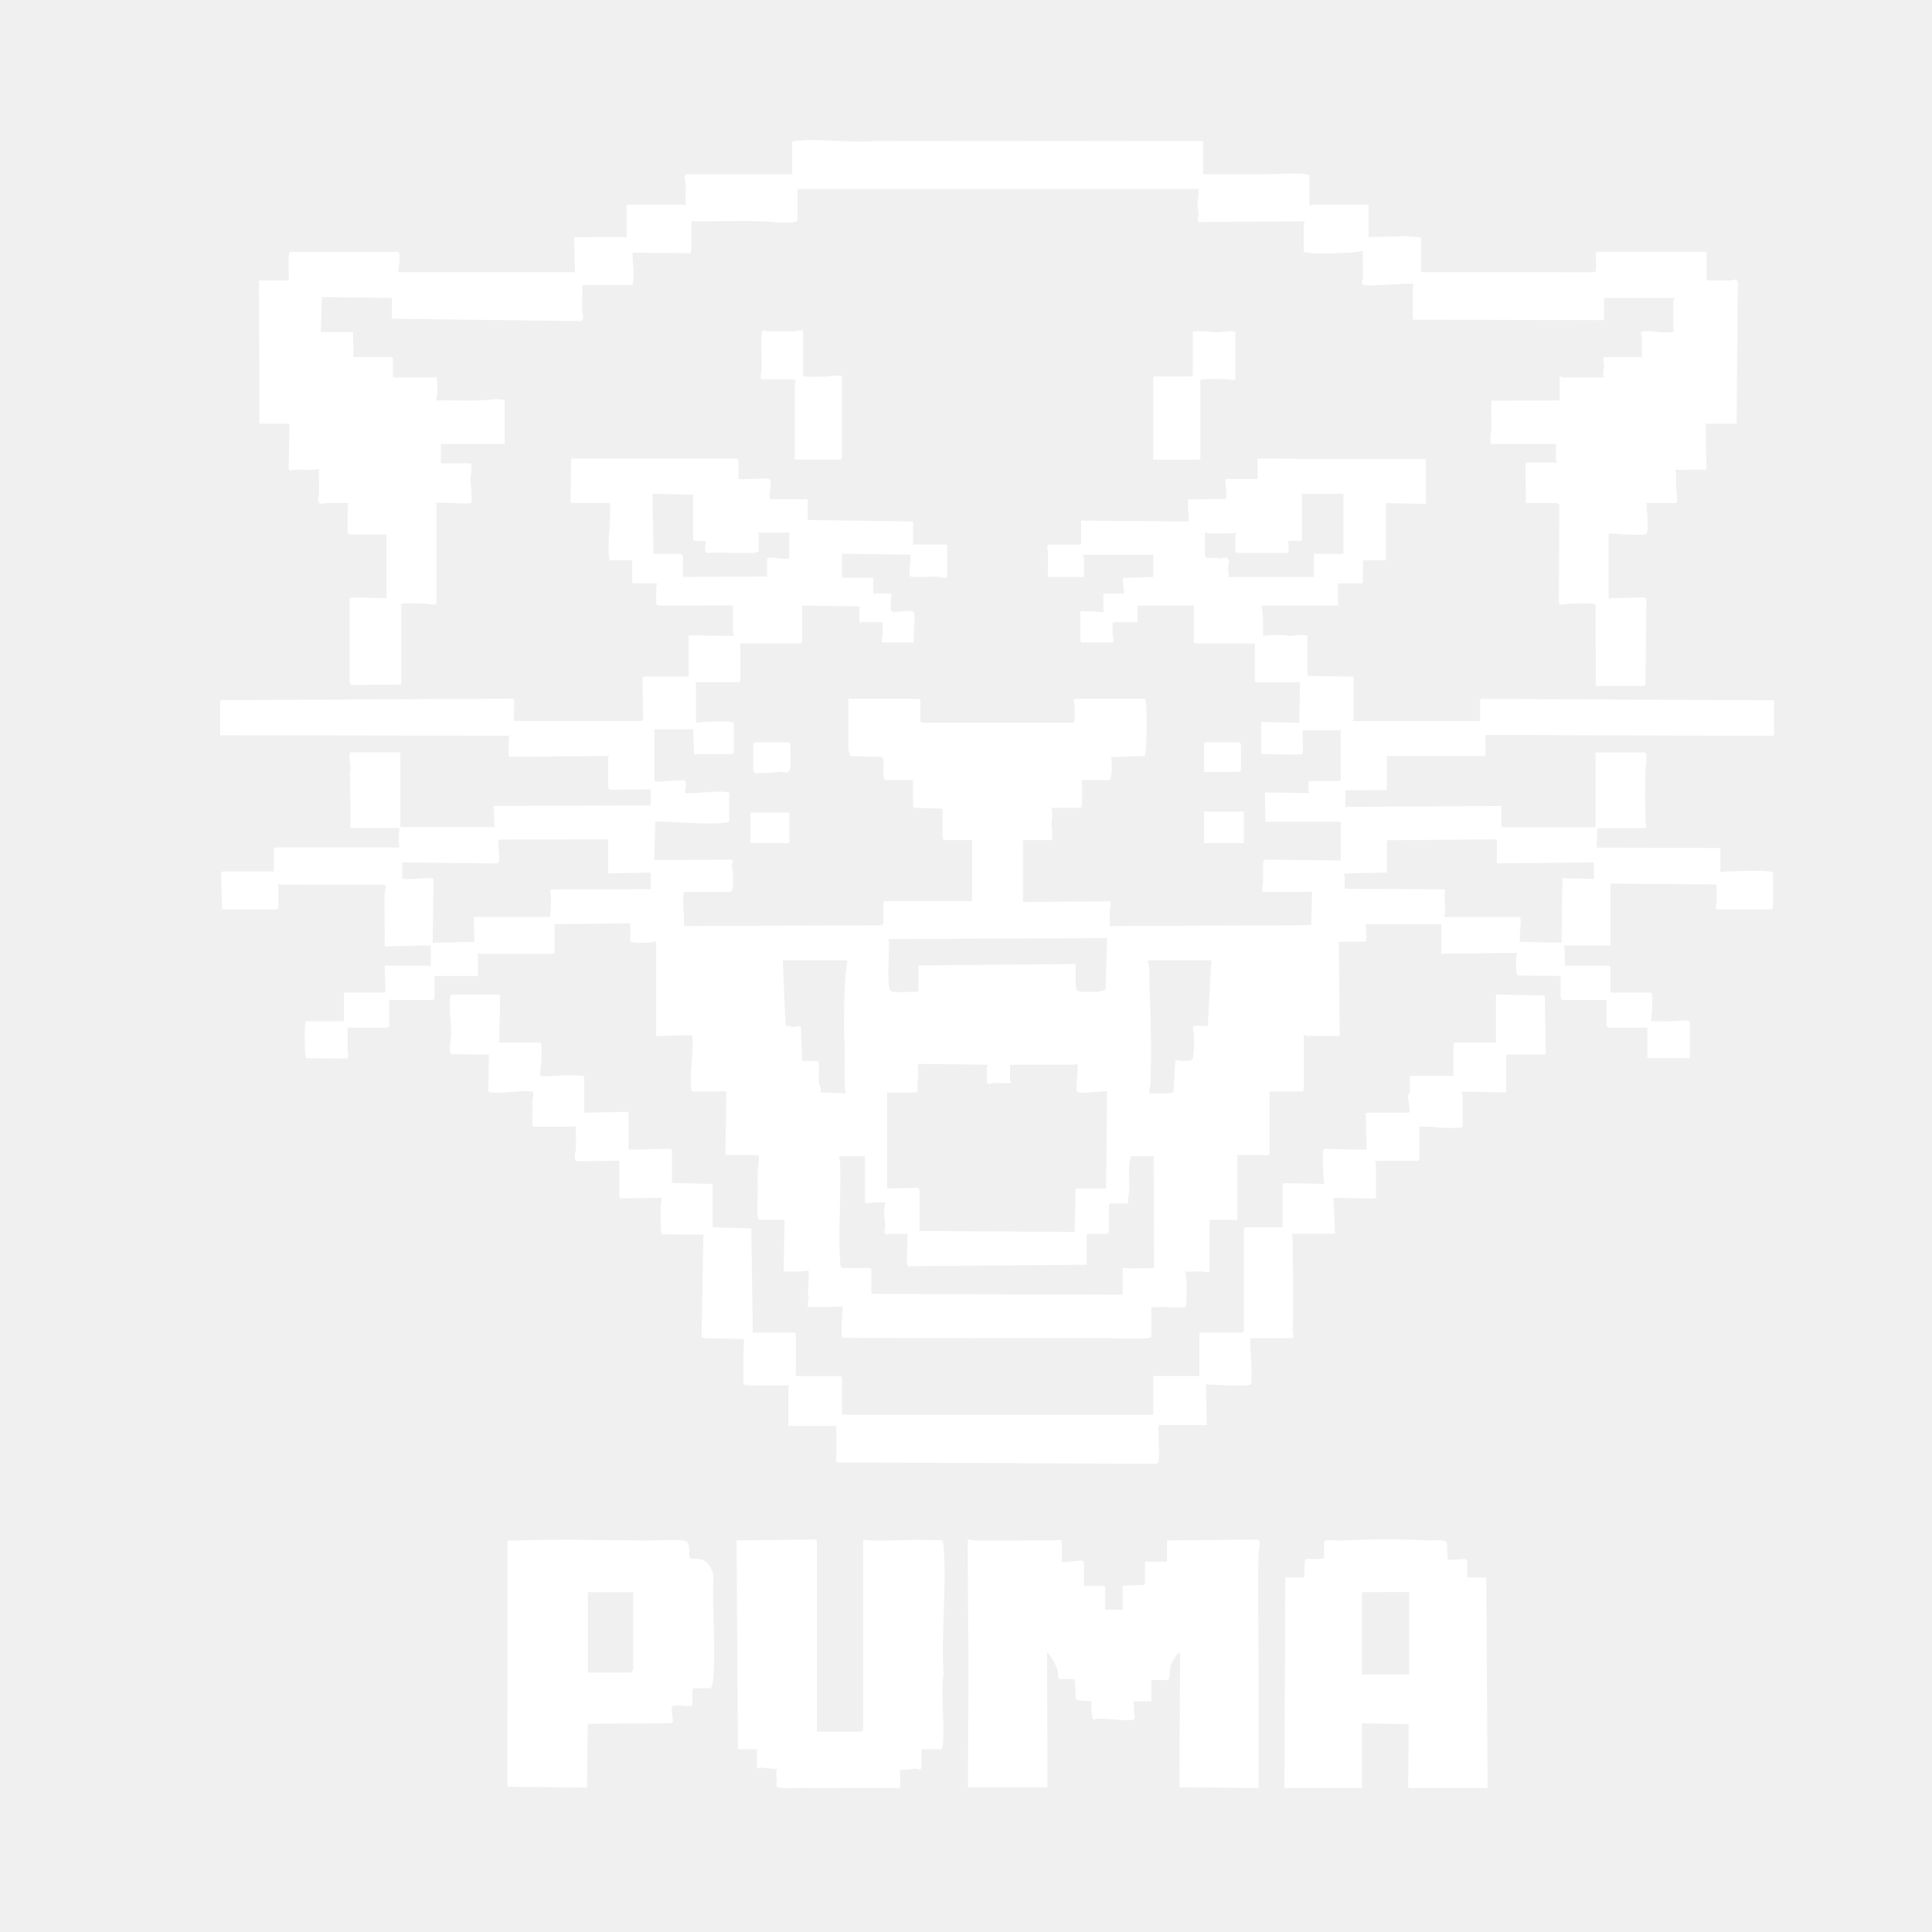
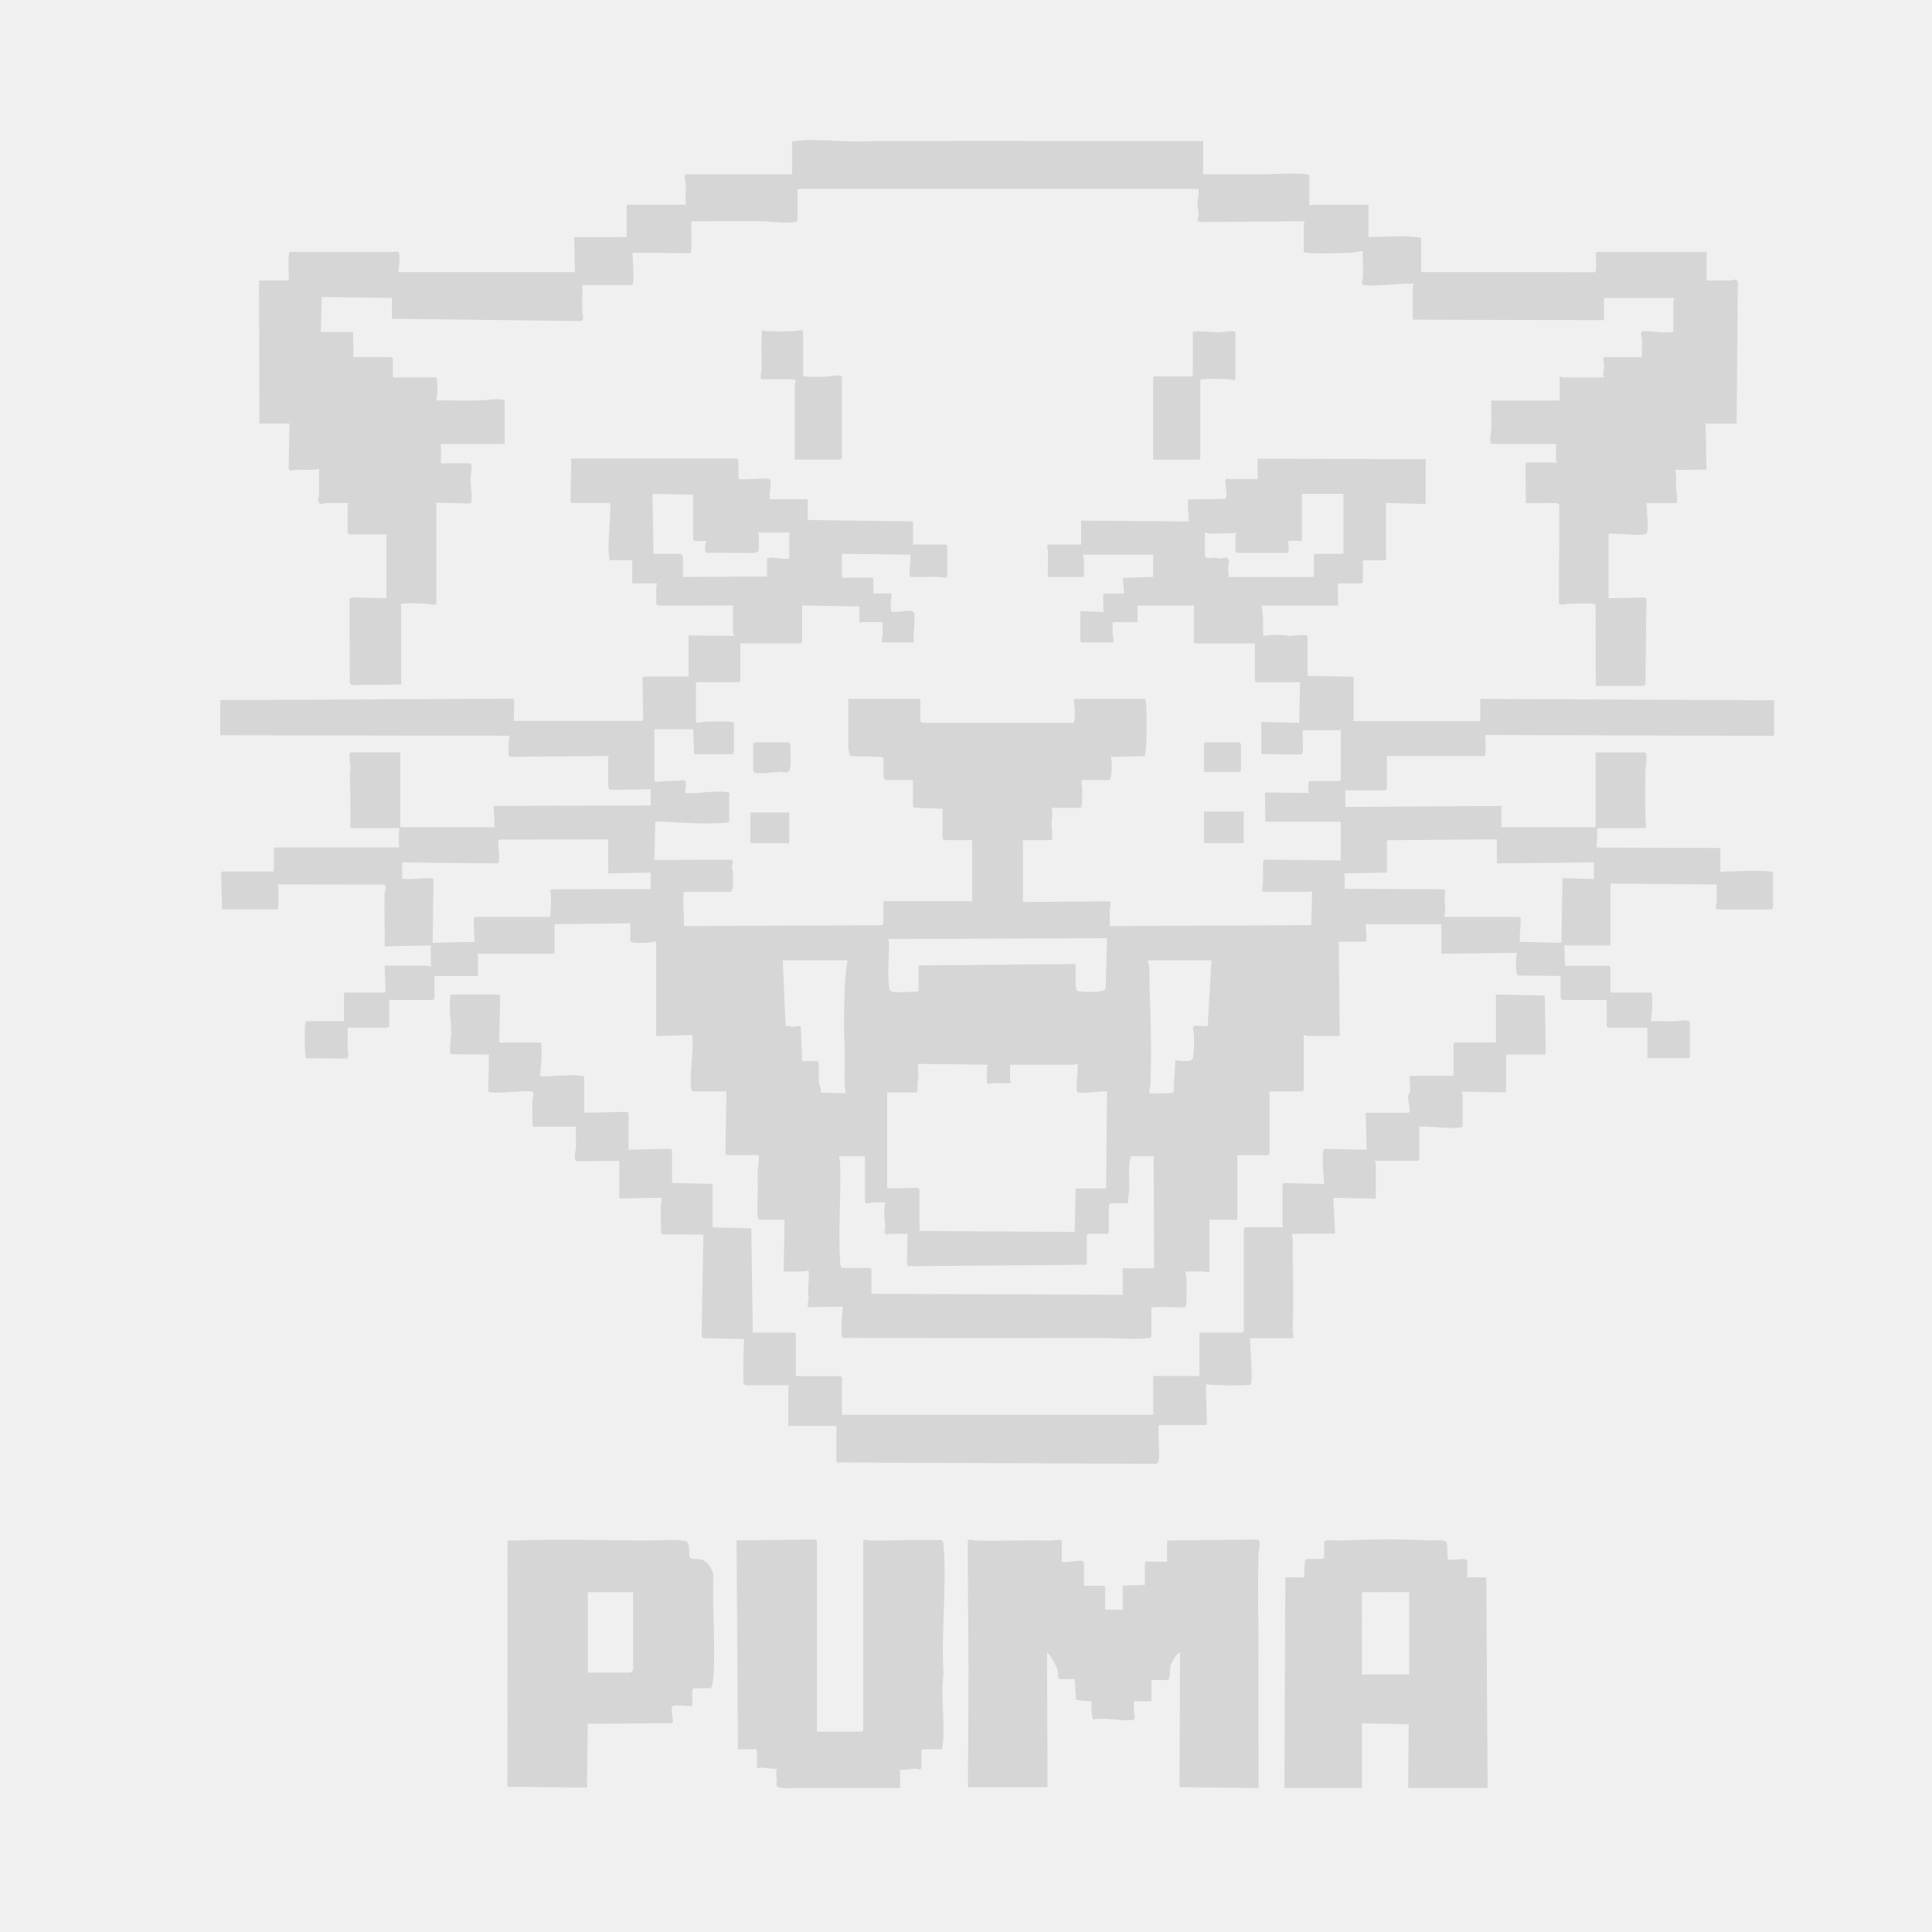
<svg xmlns="http://www.w3.org/2000/svg" id="_图层_1" data-name="图层 1" viewBox="0 0 1080 1080">
  <defs>
    <style>
      .cls-1 {
-         fill: #fff;
+         fill: #d6d6d6;
      }
    </style>
  </defs>
  <path class="cls-1" d="M703.81,861.1l-1.06-.5-50.35.53v11.88h-10.07c-.29,0-2.32-.71-2.32.77v12.14l-12.39.52v13.43h-9.81v-12.65c0-.05-.72-.77-.77-.77h-11.1v-12.65c0-.18-.56-1.23-.87-1.31-1.75-.43-10.69,1.36-11.52.53v-11.1c0-1.88-4.6-.73-5.4-.75-14.49-.33-28.98.34-43.37,0-1.76-.04-3.81-1.82-3.81,1.25.02,23.03.35,46.37.45,69.19l-.32,67.45h44.48s-.29-75.43-.29-75.43c2.44,2.31,5.32,7.47,6.07,10.71.34,1.49-.42,3.28.89,4.27h8.52l.74,11.39c.47.67,7.18.99,8.56,1-.04,1.62-.06,9.84,1.36,10.29,4.2-1.73,19.67,1.57,22.42-.2.62-.4.43-.84.38-1.41-.26-2.91-.66-5.75-.41-8.68h9.81v-11.88h9.04c1.75,0,1.17-6.34,1.69-8.12.29-.97,4.06-8.16,5.27-6.86l-.29,74.91,44.19.49c.03-24.87-.03-49.76-.02-74.64,0-18.38-.51-37.25,0-55.78.07-2.62,1.16-5.33.31-8.01Z" />
  <path class="cls-1" d="M820.23,881.79v-9.04c0-2.72-9.14.05-10.87-1.02-.4-.23-.2-7.88-.59-9.21-.68-2.32-7.26-1.25-9.47-1.37-16.88-.94-34.46-.68-51.11.03-1.65.07-8-1.13-8,1.24v8.26c0,1.55-8.88.26-10.36,1-.88.61-.35,8.29-1,10.1h-10.33l-.52,117.74h43.38v-36.15l26.11.48-.29,35.66h44.41l-.77-117.74h-10.59ZM761.36,936.02l-.03-45.99,26.36-.02.03,45.99-26.36.02Z" />
  <path class="cls-1" d="M527.45,863.95c-.38-4.47-1.57-2.76-4.41-2.93-12.21-.73-24.22.46-36.69.13-.82-.02-3.85-1.07-3.85.23v105.86c0,.05-.72.77-.77.77h-25.05v-106.64c0-.25-.85-.86-1.29-.79l-43.64.53.78,116.71h10.59v10.07c0,1.09,2.15.16,2.83.21,2.78.2,5.59.97,8.53.57-1.12,2.11-.31,4.39-.19,6.54.07,1.23-.87,2.3.14,3.58.97,1.22,9.96.74,12.2.75,9.45.05,19.4,0,28.88,0,9.22,0,18.44-.05,27.65-.02v-10.33c2.87.45,5.86-.4,8.52-.52,1.06-.05,3.36,1.45,3.36-.77v-9.3c0-.05.72-.77.77-.77h10.33c.57,0,.74-1.26.8-1.78,1.46-12.46-1.25-27.65.52-40.28-1.53-23.23,1.95-48.89,0-71.83Z" />
  <path class="cls-1" d="M398.79,880.55c-.75-3.93-3.36-8.26-7.56-8.96-1.9-.32-3.92.2-5.73-.72-.7-3.47,1.02-9.29-3.5-9.7-7.16-.66-15.05.03-22.11-.02-23.55-.16-46.83-.86-70.26-.03-1.98.07-3.96-.04-5.93,0l-.05,137.68,44.49.5.45-35.7,46.69-.3c.63-.18.83-.59.87-1.21.09-1.35-1.67-7.93.24-8.52,2.26-.7,7.9.51,10.59,0,.58,0-.86-9.81.77-9.81h9.3c1.27,0,1.74-5.61,1.83-6.95,1.2-18.25-.89-37.86-.08-56.25ZM353.92,933.17c0,.54-1.27,1.81-1.81,1.81h-23.5v-44.93h25.3v43.12Z" />
  <path class="cls-1" d="M830.81,410.84l160.87.5v-19.88l-164.22-.77v12.39h-71.26c-.14-.38.52-.62.52-.77v-24.01l-25.82-.52v-21.95c0-1.75-8.75-.3-10.01-.31-.77,0-1.66-.48-2.62-.49-3.96-.02-8.37-.34-12.15.54-.23-5.59.37-11.46-1.04-17.04h42.86v-12.39h13.17c.05,0,.77-.72.77-.77v-12.14h12.91v-32.02l22.21.52v-25.05l-93.99-.26v11.36h-15.75c-.49,0-1.73-1.07-2.25.89-.39,1.48,1.56,9.13-.04,10.24l-20.61.3c-1.01,1.68.63,11.62-.08,12.32l-59.91-.52v13.43h-18.33c-1.3,0-.26,3.04-.23,3.85.13,4.73-.14,9.5-.02,14.22h20.14v-10.59c0-.26-.82-1.08-.51-1.8h39.24s0,12.39,0,12.39l-16.99.56c-.35,2.78,1.03,5.61.47,8.73h-11.36v9.04c0,.16.71.73.51,1.29l-13.42-.51v16.78c0,.05.72.77.77.77h17.04c1.55,0,.29-4.12.26-4.91-.08-2.15.04-4.31,0-6.45h13.94v-9.3h30.21c.15,0,.59-.73,1.03-.04.89.97.26,1.35.26,1.85v18.59c0,.05.72.77.77.77h33.31v20.91c0,.05.72.77.77.77h24.53l-.51,22.72-21.18-.52v18.07c3.38-.47,21.26.82,22.75-.23,1.27-.89-.07-10.93.48-13.2h20.4c.16,0,.4-.65.77-.52v28.14c0,.05-.72.77-.77.77h-16.52c-1.15,0-1.03,5.63-.26,6.71l-24.81-.28.25,16.33,42.12-.03v21.69l-42.54-.48c-1.4.4-.77,5.88-.84,7.44-.1,2.2-.11,3.53-.1,5.69,0,.78-1.17,4.9.36,4.9h25.82c.21,0,.62-.92,1.29.28l-.51,18.32-112.58.52c.1-3.01-.11-6.05-.02-9.06.04-1.38,1.39-4.25-.31-4.81l-48.21.44v-34.6h15.75c1.4,0,.24-7.35.23-8.49-.01-3.39.86-6.35.03-9.58h16.27c.79-.95.75-3.43.8-4.88.08-2.2.06-4.55,0-6.76-.02-.86-1.07-3.85.23-3.85h14.98c1.52,0,1.77-11.35.77-12.91l19.08-.55c.04-1.3.48-2.53.56-3.83.44-6.7.76-19.97,0-26.38-.06-.52-.24-1.78-.8-1.78h-38.73c-1.49,0-.29,3.62-.26,4.4.05,1.29.41,9.03-.77,9.03h-84.17c-.17,0-.78-.68-1.29-.52v-12.14c0-.05-.72-.77-.77-.77h-39.51v27.63c0,.64.64,4.08,1.36,4.32,2.47.46,16.72.08,17.78.81,1.49,1.03-.84,12.68,1.77,12.68h15.23v14.72c0,.29.87.79,1.29.77l15.23.52v17.04c.51-.17,1.12.52,1.29.52h15.23v34.08h-49.57v12.14c0,.19-.53.84-.6,1.21l-.67.12-110.27.48c.47-6.42-1.18-12.76,0-19.11h26.08c1.86,0,1.36-8.79,1.31-10.61-.03-1.23-.51-2.32-.56-3.57-.04-1.11,1.44-3.25-.31-3.82l-43.05.17.52-21.43c1.63.04,3.27-.07,4.9,0,9.99.47,24.89,1.68,34.63.54.52-.06,1.78-.24,1.78-.8v-13.94c0-1.28.97-1.99-1.78-2.35-7.22-.94-15.67,1.12-23,.54.4-1.45,1.31-6.61-.33-7.16l-15.54.87c-.41.19-1.16-.49-1.16-.68v-28.66h21.69s.51,13.94.51,13.94h21.69c-.17-.51.52-1.12.52-1.29v-16.01c0-.57-1.26-.74-1.78-.8-4.02-.47-10.76-.12-15.02,0-.88.03-4.37,1.16-4.37-.23v-21.95h24.79v-21.69h33.82c.05,0,.77-.72.77-.77v-20.4l32.02.52v8.52c0,1.15,1.21.26,1.29.26h11.62c-.06,2.48.08,4.99,0,7.48-.02.72-1.16,3.88.26,3.88h17.3c-.76-3.33,1.26-14.86-.23-17.07-1.2-1.78-10.7.85-12.2-.2-.78-.54-.53-4.53-.51-5.74.02-.85,1.01-4.36-.23-4.36h-9.55v-8.78h-17.56v-13.43l38.22.51c.64,1.83-1.14,11.4-.03,12.17.88.62,12.95.13,15.29.2.93.03,5.4,1.3,5.4-.24v-17.04c0-.05-.72-.77-.77-.77h-18.33v-12.91l-58.87-.77v-11.62h-21.18c-.71-2.01,1.38-10.19.03-11.14-1.63-1.15-14.64.5-17.59-.23v-10.59c0-.05-.72-.77-.77-.77h-92.69l-.42,23.62c-.19.41.49,1.17.68,1.17h21.43c.68,9.67-1.66,20.7-.54,30.24.06.52.24,1.78.8,1.78h12.14v12.91h13.94c.19.56-.52,1.13-.52,1.29v10.33c0,.43,1.25.91,1.78.8l41.08-.03v15.23c0,.26.82,1.08.51,1.8l-25.33-.29.03,23.01h-25.05c-.14,0-.65.58-.72.85l.42,23.1c-.06.24-.62.84-.74.84h-71.52c-.47-1.9.86-12.13-.34-12.42l-163.87.8v19.62l161.63.26c-.43,1.4-.62,10.92-.29,11.39.15.22.37.35.62.41l55.18-.45c.72.09-.26.66-.26.78v14.98c0,1,.05,2.96,1.27,3.15l22.49-.31v9.04l-87.79.26.52,11.88h-52.67v-41.83h-27.63c-1.72,0-.24,7.26-.21,8.52.02.96-.39,1.9-.37,2.67.19,10.37.39,20.75.32,31.15h27.37c-.24,3.48-.68,7.5,0,10.84h-70.23v13.43h-28.66c-.43,0-.91,1.25-.8,1.78l.54,19.39h30.73c.05,0,.77-.72.77-.77v-11.88c0-.17-1.03-1.1-.26-1.29l59.31.08c1.76.59.36,3.83.31,5.33-.3,9.71.27,19.49.02,29.2l25.82-.52v11.88c-.56.19-1.13-.52-1.29-.52h-24.53l.52,14.98h-23.24v16.01h-20.91c-.57,0-.74,1.26-.8,1.78-.41,3.51-.25,12.35,0,16.06.04.63.16,2.67.88,2.84l22.38.25c1.66-1.46.51-2.97.49-4.64-.04-4.22.08-8.46.02-12.67h22.46c.05,0,.77-.72.77-.77v-14.72h24.53c.05,0,.77-.72.77-.77v-12.65h24.27v-12.91c.38-.14.62.52.77.52h41.31c.05,0,.77-.72.77-.77v-15.75l42.35-.52v10.07c0,1.16,8.71.85,10.09.8,1.47-.05,2.87-.73,4.37-.54v52.67l20.13-.52c1.01,9.48-1.63,20.45-.54,29.72.06.52.24,1.78.8,1.78h18.85l-.54,34.33c-.02.43.52,1.3.8,1.3h17.82c.48,2.86-.46,5.84-.54,8.5-.11,3.8.02,7.64,0,11.36-.02,4.33-.48,10.44,0,14.51.06.52.24,1.78.8,1.78h14.2l-.52,28.92c4.65-.06,9.37.26,13.94-.52.31,4.35-.25,8.76-.32,13.08-.01.64.38,1.39.36,2.15-.04,1.4-1.29,4.3-.05,5.21l19.12-.3c-.13,2.73-1.32,15.6-.29,17.08.15.22.36.35.62.41,47.81.13,95.66.13,143.51.04,7.99-.01,19.18.96,26.86.05.52-.06,1.78-.24,1.78-.8v-16.27c6.28-.87,12.73.37,19.14-.23.78-.54.57-13.42.51-15.55-.05-1.55-.52-2.85-.54-4.36,3.35.08,6.73-.1,10.09-.03.73.02,3.33.95,3.33-.23v-28.66h15.49v-36.15h17.3c.05,0,.77-.72.77-.77v-34.86h18.33c.05,0,.77-.72.77-.77v-30.73c.72-.3,1.55.52,1.81.52h18.33l-.52-52.67h14.72c1.43,0,.27-8.49.26-9.81h42.35v16.53l42.34-.51c-.14.95-.51,1.82-.54,2.81-.06,1.9-.53,9.1,1.06,9.86l23.75.23v12.14c0,.17.68.78.52,1.29h25.3v14.72c0,.05.72.77.77.77h21.95v17.04h21.95c.29,0,1.81.38,1.81-.77v-19.11c0-2.2-6.78-.78-7.98-.75-4.56.09-9.15-.11-13.71-.02.31-4.4,1.06-9.86.54-14.23-.06-.52-.24-1.78-.8-1.78h-22.46v-14.2c0-.05-.72-.77-.77-.77h-24.53l-.52-11.36h25.82v-34.6l59.39.51c-.1,3.18.11,6.39.02,9.58-.03.88-1.16,4.37.23,4.37h30.73c-.17-.51.52-1.12.52-1.29v-19.11c0-.57-1.26-.74-1.78-.8-6.68-.78-17.69-.11-24.84,0-.7.01-2.81.8-2.81-.23v-12.91l-69.2-.26.52-10.85h26.59c1.3,0,.26-3.04.23-3.85-.25-9.6-.21-19.87,0-29.48.03-1.55,1.63-9.01-.75-9.01h-27.11v41.83s-52.67,0-52.67,0v-11.88l-87.27.52v-9.3l22-.02c.43.12,1.24-.54,1.24-.75v-18.33l54.4.02c1.48-.35.6-9.02.55-10.82-.02-.63.04-.66.56-1.05ZM686.48,322.52c.8-1.74-.05-3.12-.02-4.88.03-1.55,1.49-4.15-.19-5.5-1.43-1.16-2.84.08-4.21.07-1.24,0-2.22-.48-3.13-.49-1.2-.02-5.37,1.1-5.37-1.34v-12.65c1.32.14,2.48.5,3.85.54,3.97.12,7.43-.4,11.33-.08.52.04,1.25-.5,1.59-.46,1.22.13.27,1.22.27,1.29v9.3c0,.05.72.77.77.77h28.66c.74-2.43.36-4.29,0-6.71h7.75v-26.34h23.24v33.57h-16.52v12.91h-48.03ZM381.8,322.52v-11.62c0-.09-1.2-1.29-1.29-1.29h-15.23l-.52-33.57,22.72.52v25.05c0,1.3,6.01.62,7.23.78-.41,1.53-1.29,6.1.33,6.64l26.28.08c.68.14,2.83-.84,2.83-1.3v-9.3c0-.16-.65-.4-.52-.77h17.3c1.15,0,.26,1.21.26,1.29v13.17c-2.96.77-8.8-.93-11.23-.4-.38.08-1.17.25-1.17.66v9.81l-46.99.26ZM363.73,497.06l-55.43.08c-1.41.44-.34,2.03-.31,3.26.09,4.08.01,8.13-.54,12.16h-42.35c-.86,1.89.63,13.34,0,13.95l-23.24.52.46-35.58c-1.42-1.66-15.16,1.02-17.8-.57-.31-.37.3-.65.3-.78v-8l53.36.54c1.76-.41.2-9.84.29-11.64.03-.58.09-1.54.8-1.67l60.7-.13.06,19.05,23.7-.46v9.3ZM618.83,524.43l-.76,28.41c-1.41,2.49-15.73,1.68-16.19.94.21-.87-.6-2.31-.6-2.75v-12.14l-87.79.77v13.94c0,.05-.72.77-.77.77-3.77,0-10.64.6-13.94,0-1.41-.26-1.68-1.61-1.81-2.83-.86-7.94,0-16.87.04-24.79,0-.69-.35-1.2-.55-1.81l122.39-.52ZM512.2,610.67c.4-.12.75-.83.77-1.29-.37-2.92.33-6,.42-8.78.03-1.09-.97-5.47.42-5.88l38.41.46c.2.56-.51,1.13-.51,1.29v8.78c0,1.3,3.04.26,3.85.23,3.18-.08,6.39.12,9.57.02.2-.56-.51-1.13-.51-1.29v-9.04h35.89c.26,0,1.08-.82,1.8-.51.82,2.7-1.52,14.33-.02,15.75,1.41,1.34,15.89-.94,16.55-.26l-.52,54.22h-17.04l-.52,24.27-86.75-.52v-22.98c0-.24-1.14-1.24-1.68-1.14l-16.39.37v-53.7s16.26,0,16.26,0ZM457.7,604.75c-.19-1.61.64-11.64-.76-11.64h-8.52l-.75-19.13c-.62-.95-2.83.1-4.15.07-1.46-.04-2.88-.76-4.39-.57l-1.55-36.66h36.15c-1.95,12.09-1.8,24.57-1.87,36.83-.03,5.14.3,10.41.34,15.56.06,7.32-.45,14.73.5,21.97l-13.95-.51c.62-2.28-.82-3.99-1.05-5.93ZM627.61,708.79v14.98l-140.46-.52v-13.68c0-.05-.72-.77-.77-.77h-15.49c-1.14,0-1.25-3.08-1.29-3.84-1.05-18.05.64-37.12.02-55.31-.04-1.15-.53-2.19-.54-3.33h14.46v25.56c0,1.49,3.62.29,4.4.26,2.32-.08,4.65.05,6.96,0-1.21,4.45-.28,9.16-.05,13.62.06,1.16-1.42,3.2.58,4.22,1.04.53,1.52-.29,1.8-.29h10.07l-.33,16.72.67,1.4,99.85-.82v-16.52c0-.05.72-.77.77-.77h10.84c.05,0,.77-.72.77-.77v-13.94c0-.47.27-2,.77-2.32h10.07c-.42-2.56.42-5.07.54-7.47.22-4.39-.35-9.09-.02-13.44.12-1.58.41-4.32,1.29-5.43h12.39l.26,62.49c-5.93.07-11.63.52-17.56,0ZM675.12,573.49c-1.97.37-5.83-.51-7.49,0-1.46.45-.27,3.19-.23,4.37.08,2.6.16,5.74,0,8.31-.07,1.2-.33,4.7-.62,5.58-.7,2.17-7.79,1.2-9.74.85l-1.06,18.05c-4.4.89-8.93.44-13.4.54-.33-1.87.48-3.64.54-5.4.64-17.93.15-36.37-.56-54.22-.2-4.94.5-9.93-1.01-14.74h35.63s-2.06,36.66-2.06,36.66ZM775.3,487.77v-18.07l61.45-.52v13.43l54.22-.52v9.3l-17.56-.52-.52,36.15-23.24-.51c-.37-3.69.32-7.48.43-11.07.02-.61.05-2.88-.69-2.88h-42.09c1.07-3.92.31-8.06.2-12.05-.03-1,1.05-2.85-.54-3.37l-54.95-.3c-1.13-.8.71-6.79-1-8.55l24.27-.52Z" />
  <path class="cls-1" d="M144.77,156.75l.26,80.04h16.78l-.44,25.74c1.46.98,2.8.08,4.3.05,4.22-.08,8.56.47,12.67-.49-.09,4.56.12,9.14.02,13.7-.04,1.7-1.23,3.69-.07,5.19,1.1,1.42,2.9.21,4.41.19,4.05-.07,8.11.1,12.15.03.2.56-.51,1.13-.51,1.29v15.49c0,.05.72.77.77.77h20.66c1.15,0,.26,1.21.26,1.29v34.34l-19.49-.42-1.1.75.06,46.8.73,1.42,28.06-.28v-43.89c0-.13-.61-.41-.3-.78.27-.39.63-.45,1.07-.52,2.87-.44,9.64-.09,12.94-.01.98.02,5.91,1.35,5.91-.24v-55.26c0-.11-.77-.58-.52-.77,2.48-.63,19.35.85,19.91.02.95-1.4-.33-11.11-.31-13.73.01-1.19,1.51-8.5-.24-8.5h-16.27v-10.84h35.63v-24.01c0-.57-1.26-.74-1.78-.8-4.21-.49-8.87.48-12.92.56-7.83.16-15.69-.16-23.52-.02-.09-1.32.49-2.54.54-3.85.05-1.3.36-9.06-.8-9.06h-24.01v-10.59c0-.05-.72-.77-.77-.77h-21.43c.5-4.54-.31-9.28,0-13.94h-18.07l.52-19.62,39.24.52v11.62l106.04,1.33c1.7-1.76.37-4,.32-5.95-.12-4.73.13-9.49.02-14.22h27.63c.57,0,.74-1.26.8-1.78.62-5.25-.33-11.03-.29-16.3l32.31.3c1.03-.75.41-15.33.48-17.86,2.5.03,5.01-.03,7.51-.02,10.32.02,21.02-.14,31.51,0,5.8.07,12.24,1.35,18.08.57.68-.09,2.3-.66,2.3-1.32v-17.3h224.12c.52,2.65-.54,5.58-.55,8.01-.01,1.9.6,4.25.6,6.19,0,1.33-1.39,3.76.29,4.31l58.79-.44c.77.19-.26,1.12-.26,1.29v15.49c0,.57,1.26.74,1.78.8,6.12.72,17.36.28,23.8,0,2.25-.1,5.23-.6,7.46-1.05-.12,4.9.17,9.84.03,14.74-.04,1.21-1.11,3.43-.05,4.14,2.41,1.62,27.1-1.4,28.43-.28.2.56-.51,1.13-.51,1.29v18.59l106.9.26v-12.39h39.25c.3.72-.52,1.55-.52,1.81v16.01c0,.13.61.41.3.78-2.95,1.96-16.02-1.03-17.88.22-1.06.71.01,2.93.05,4.14.1,3.35-.12,6.74-.02,10.09h-20.91c-1.4,0-.19,3.9-.21,4.91-.05,2.29-1.11,4.12-.05,6.46h-23.5c-.16,0-.73-.71-1.29-.52v13.43l-38.17.05c-.31,5.2.12,10.49-.03,15.72-.04,1.21-1.5,8.5.24,8.5h35.63c1.15,0,.26,1.21.26,1.29v8.26c0,.21.98.38,0,1.04-.36.58-.59-.26-.77-.26h-15.49c-.28,0-.84.88-.79,1.32l.25,21.43,17.09-.05,1.59.77-.25,55.47c1.85,1.19,3.49.09,5.33.05,3.95-.09,9.72-.41,13.47,0,.71.08,1.4.01,1.72.84l.11,45.1,26.6.02,1.17-.83.51-47.87-1.09-.75-20.01.42v-35.85c.15-1.04,18.72,1.53,20.97-.25,1.83-1.44.14-14.17.21-17.09h16.27c1.73,0,.28-7.24.24-8.5-.12-3.37.45-6.83-.49-10.09l17.49-.07-.45-25.75h17.3l.69-79.17c-1.08-2.38-2.98-.88-4.81-.85-4.22.07-8.46-.1-12.67-.02v-16.01h-61.19c-.28,0-.83.87-.8,1.31.11,1.55.61,9.83-.29,10.09l-97.28-.03v-18.85c0-1.27-6.2-.47-7.52-1.3l-21.92.53v-18.07h-31.76c-.16,0-.73.71-1.29.52v-16.78c0-.57-1.26-.74-1.78-.8-7.26-.85-17.33.06-24.79.05-10.94-.02-21.88-.03-32.81-.02v-18.59c-18.19-.05-36.7.04-55.02.02-43.07-.03-86.45-.12-129.57,0-13.67,1.15-30.09-1.62-43.43-.05-.52.06-1.78.24-1.78.8v17.82h-59.13c-1.64,0-.26,5.33-.24,6.43.09,3.56-.44,7.07-.02,10.61h-33.05v18.07l-29.36.08.44,19.54h-98.64c-.49-.49,1.84-9.64-.24-11.43-.61-.53-.88.07-1.05.07h-59.64c-1.31,5.22.08,10.71-.52,16.01h-16.53Z" />
  <path class="cls-1" d="M863.54,556.52l-27.3-.59v26.85h-22.98c-.05,0-.77.72-.77.77v17.82l-24.22.05c-.68.47.2,6.91-.02,8.5-.18,1.25-1.04,1.93-1.11,3.07-.12,1.91.87,5.72.87,7.99,0,.43-.19,1.05-.56,1.05h-24.01l.52,20.66-23.46-.46c-.83.32-.76,1.01-.84,1.72-.59,5.37.13,12.44.54,17.84l-22.07-.41c-.41-.19-1.16.49-1.16.68v24.01h-21.17c.17.51-.52,1.12-.52,1.29v56.8c0,.05-.72.77-.77.77h-23.24c-.05,0-.77.72-.77.77v23.5h-25.82v21.69h-174.03v-20.91c0-.05-.72-.77-.77-.77h-25.05v-23.5c0-.05-.72-.77-.77-.77h-23.24l-.85-58.27-21.61-.6v-24.27l-22.72-.52v-18.33c0-.26-.85-.85-1.29-.79l-22.99.53v-20.4c0-.22-.81-.87-1.24-.75l-23.55.49v-19.88c0-.57-1.26-.74-1.78-.8-6.81-.8-15.52.45-22.49.29-.76-.47-.31-.82-.29-1.29.26-5.83,1.5-11.76.29-17.56h-23.24l.53-25.57c.06-.43-.53-1.29-.79-1.29h-26.34c-.57,0-.74,1.26-.8,1.78-.75,6.41.55,13.31.59,19.65.01,2.1-1.54,10.88-.08,11.91l21.16.27-.4,20.54c1.35,2.2,22.49-1.26,24.74.3,1.13.79-.01,3.37-.05,4.66-.06,1.95-.21,14.12.25,14.77l24.04-.03c-.08,3.87.12,7.77.03,11.64-.05,1.86-1.67,6.66.5,7.74l23.75-.27v20.4c0,.25.76.8,1.18.64l22.57-.38c-.02,1.51-.49,2.81-.54,4.36-.07,2.18-.27,15.52.51,16.07l23.28.22-1,56.99,1.25.85,22.46.52c-.3,8.27-.55,16.57-.25,24.78.11.24.94,1.04,1.03,1.04h23.75c1.15,0,.26,1.21.26,1.29v21.43h26.85v20.4l178.39.78c.53-.08,1.04-.31,1.37-.73,1.47-1.86-.24-17.38.47-20.96h26.85l-.52-22.72c3.08.35,24.28,1.18,25.08.03,1.36-1.96-.55-22-.29-25.85h23.5c1.37,0,.18-3.1.21-3.88.52-13.99.3-28.3.03-42.32-.08-4.05.46-8.22-.49-12.15l24.2-.07-.97-20.07,23.75.51v-19.88c0-.16-.71-.73-.52-1.29h24.01c.05,0,.77-.72.77-.77v-18.33c7.21-.4,15.36,1.38,22.49.54.52-.06,1.78-.24,1.78-.8v-17.56c0-.26-.82-1.08-.51-1.8l24.79.51v-21.17h21.43c.22,0,.87-.81.75-1.24l-.57-31.74Z" />
  <path class="cls-1" d="M644.65,210.46v46.48h25.56c.05,0,.77-.72.77-.77v-43.38c0-.57,1.26-.74,1.78-.8,3.77-.44,9.99-.1,13.99,0,.81.02,3.85,1.07,3.85-.23v-25.82c0-1.74-7.3-.26-8.5-.24-5.14.1-10.18-.9-15.29-.3v24.48c-.43,0-1.08.58-1.26.58h-20.91Z" />
  <path class="cls-1" d="M444.29,256.93h25.56c.05,0,.77-.72.77-.77v-45.44c0-1.72-6.81-.27-7.98-.24-3.4.1-8.72.38-11.92,0-.52-.06-1.78-.24-1.78-.8v-24.27c0-1.54-4.47-.27-5.4-.24-4.7.15-9.79.11-14.5,0-1.17-.03-2.34-.88-3.09-.05-.63,7.14,0,14.33-.22,21.48-.03.93-1.3,5.4.24,5.4h17.56c.19,0,.79.67,1.29.52.31.68-.52,1.53-.52,1.8v42.6Z" />
  <rect class="cls-1" x="673.03" y="453.68" width="22.23" height="17.6" />
  <path class="cls-1" d="M673.83,414.95c-.05,0-.77.72-.77.77v15.75h19.88c.05,0,.77-.72.77-.77v-14.46c0-.17-.68-.78-.52-1.29h-19.37Z" />
  <rect class="cls-1" x="419.47" y="454.2" width="21.71" height="17.09" />
  <path class="cls-1" d="M441.71,415.73c0-.05-.72-.77-.77-.77h-19.11c-.05,0-.77.72-.77.77v14.98c0,.17.56,1.24.87,1.31,3.26.78,10.22-.41,13.85-.57,2.64-.12,5.22,1.81,5.94-2.29.57-3.26,0-9.74,0-13.43Z" />
</svg>
